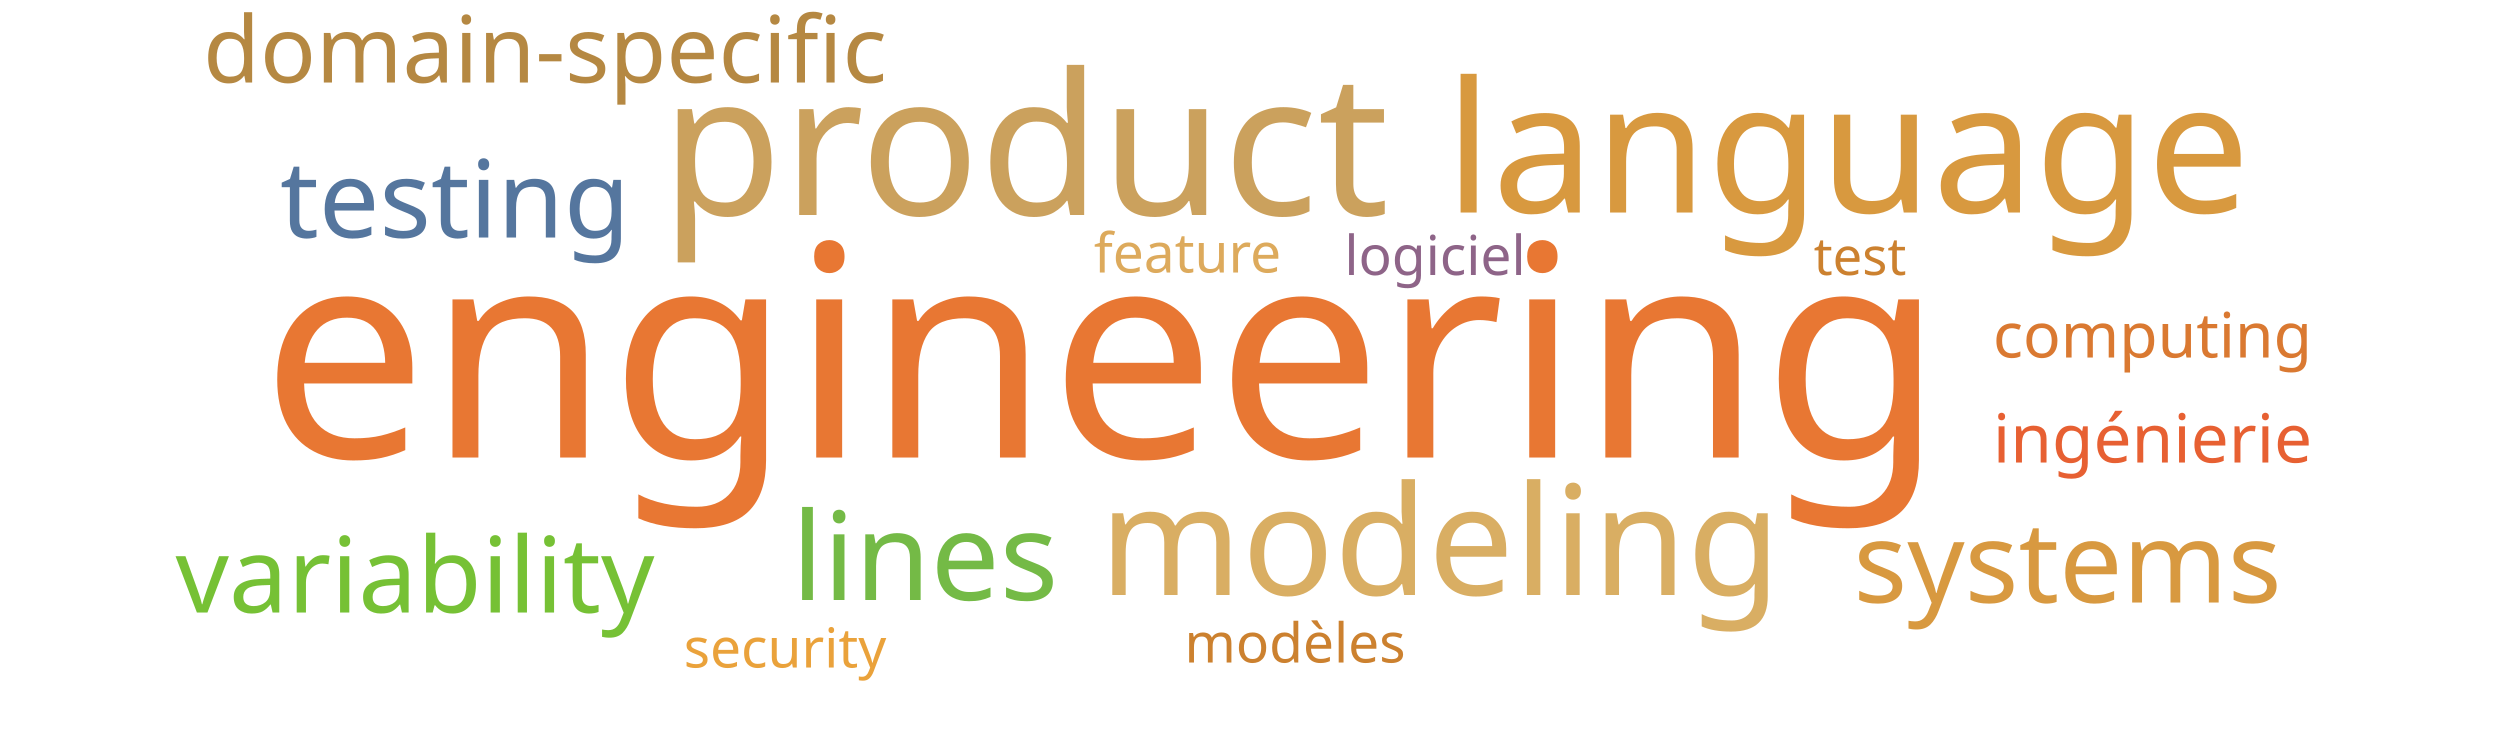
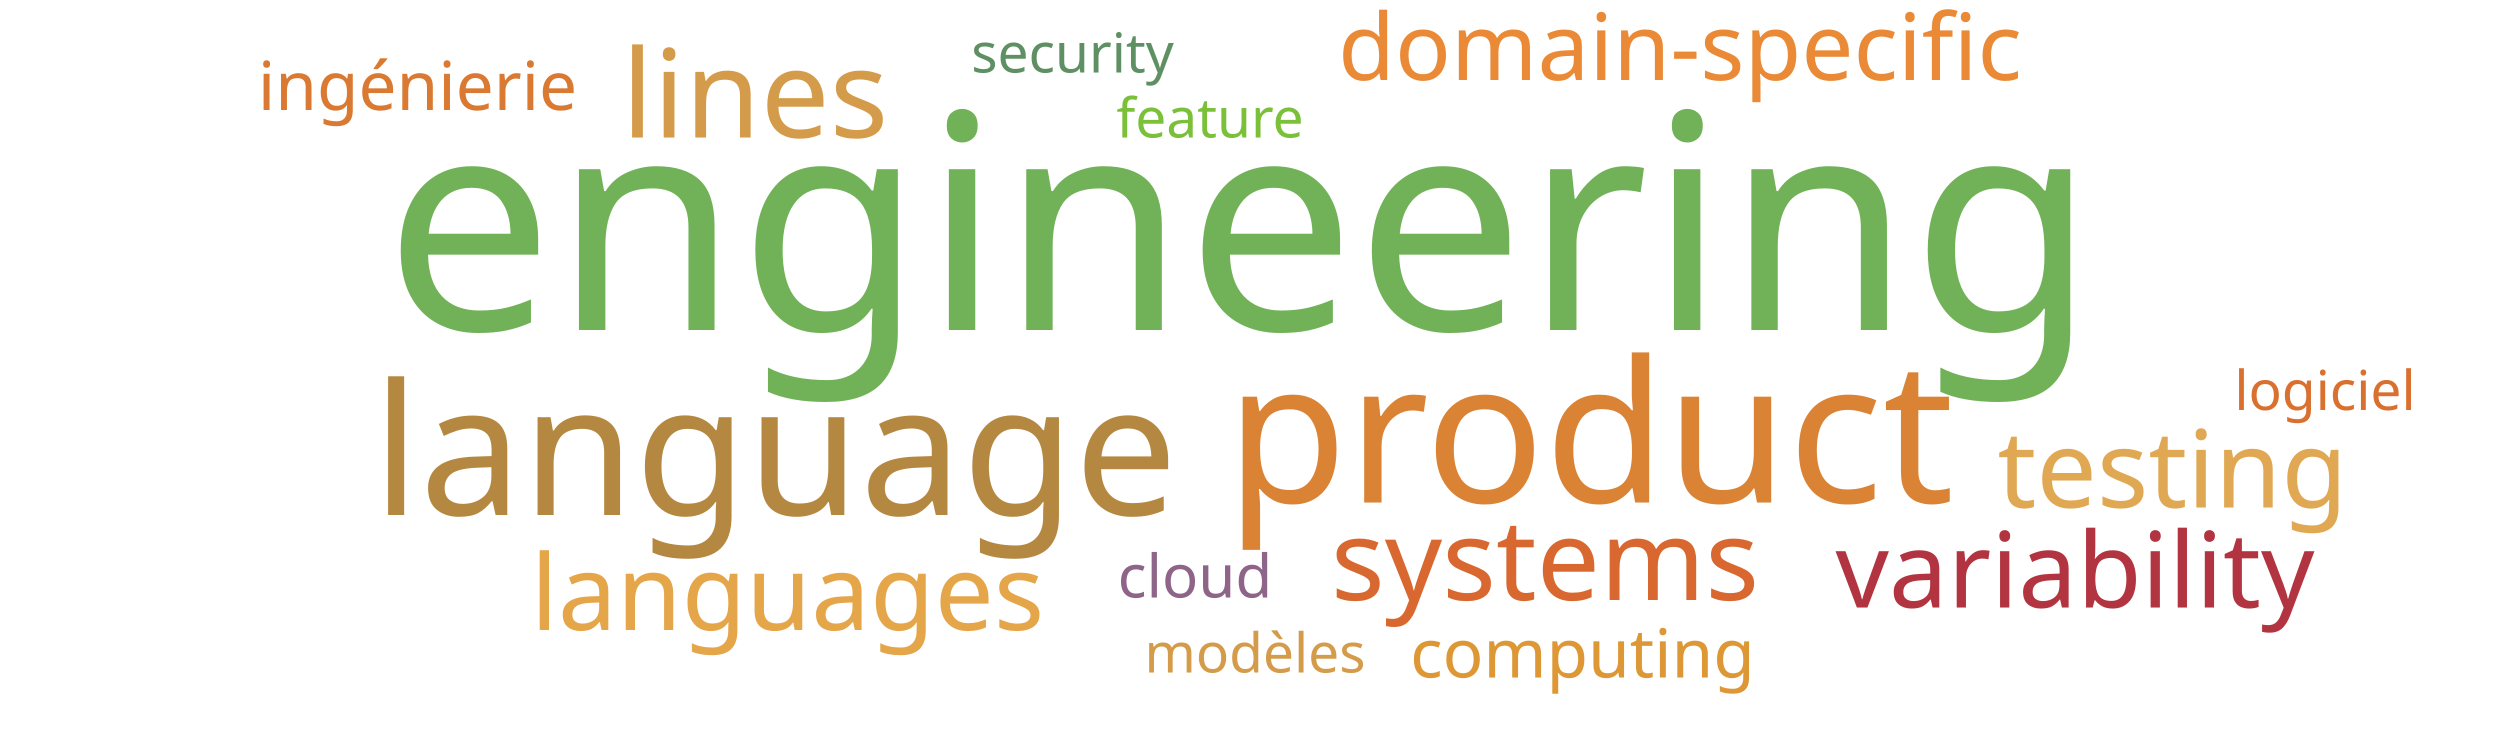
<svg xmlns="http://www.w3.org/2000/svg" width="1000" height="300">
  <g transform="translate(500, 150)">
-     <text text-anchor="middle" style="font-family: Impact; font-size: 118px; fill: #e87733" transform="translate(-59,33)rotate(0)">engineering</text>
-     <text text-anchor="middle" style="font-family: Impact; font-size: 79px; fill: #cba15d" transform="translate(-90,-64)rotate(0)">product</text>
-     <text text-anchor="middle" style="font-family: Impact; font-size: 73px; fill: #d8993f" transform="translate(239,-65)rotate(0)">language</text>
-     <text text-anchor="middle" style="font-family: Impact; font-size: 61px; fill: #d9ae63" transform="translate(76,88)rotate(0)">modeling</text>
-     <text text-anchor="middle" style="font-family: Impact; font-size: 49px; fill: #74ba46" transform="translate(-130,90)rotate(0)">lines</text>
-     <text text-anchor="middle" style="font-family: Impact; font-size: 45px; fill: #d89940" transform="translate(327,91)rotate(0)">systems</text>
-     <text text-anchor="middle" style="font-family: Impact; font-size: 43px; fill: #55769e" transform="translate(-318,-55)rotate(0)">testing</text>
-     <text text-anchor="middle" style="font-family: Impact; font-size: 42px; fill: #76c135" transform="translate(-334,95)rotate(0)">variability</text>
-     <text text-anchor="middle" style="font-family: Impact; font-size: 37px; fill: #b58842" transform="translate(-282,-117)rotate(0)">domain-specific</text>
-     <text text-anchor="middle" style="font-family: Impact; font-size: 27px; fill: #e76032" transform="translate(361,35)rotate(0)">ingénierie</text>
-     <text text-anchor="middle" style="font-family: Impact; font-size: 25px; fill: #da7931" transform="translate(361,-7)rotate(0)">computing</text>
-     <text text-anchor="middle" style="font-family: Impact; font-size: 22px; fill: #ddaa5c" transform="translate(-25,-41)rotate(0)">feature</text>
-     <text text-anchor="middle" style="font-family: Impact; font-size: 22px; fill: #eaa23b" transform="translate(-186,117)rotate(0)">security</text>
-     <text text-anchor="middle" style="font-family: Impact; font-size: 22px; fill: #8e6488" transform="translate(74,-40)rotate(0)">logiciel</text>
-     <text text-anchor="middle" style="font-family: Impact; font-size: 22px; fill: #cc812f" transform="translate(18,115)rotate(0)">modèles</text>
-     <text text-anchor="middle" style="font-family: Impact; font-size: 21px; fill: #cc812f" transform="translate(244,-40)rotate(0)">test</text>
+     <text text-anchor="middle" style="font-family: Impact; font-size: 120px; fill: #71b258" transform="translate(-4,-18)rotate(0)">engineering</text>
+     <text text-anchor="middle" style="font-family: Impact; font-size: 79px; fill: #da8335" transform="translate(136,51)rotate(0)">product</text>
+     <text text-anchor="middle" style="font-family: Impact; font-size: 73px; fill: #b58842" transform="translate(-190,56)rotate(0)">language</text>
+     <text text-anchor="middle" style="font-family: Impact; font-size: 49px; fill: #d49c4a" transform="translate(-198,-95)rotate(0)">lines</text>
+     <text text-anchor="middle" style="font-family: Impact; font-size: 45px; fill: #d8682f" transform="translate(118,90)rotate(0)">systems</text>
+     <text text-anchor="middle" style="font-family: Impact; font-size: 43px; fill: #e0a852" transform="translate(369,53)rotate(0)">testing</text>
+     <text text-anchor="middle" style="font-family: Impact; font-size: 42px; fill: #b23440" transform="translate(330,93)rotate(0)">variability</text>
+     <text text-anchor="middle" style="font-family: Impact; font-size: 42px; fill: #e5a549" transform="translate(-185,102)rotate(0)">languages</text>
+     <text text-anchor="middle" style="font-family: Impact; font-size: 37px; fill: #ea8a37" transform="translate(172,-118)rotate(0)">domain-specific</text>
+     <text text-anchor="middle" style="font-family: Impact; font-size: 27px; fill: #dd9735" transform="translate(133,121)rotate(0)">computing</text>
+     <text text-anchor="middle" style="font-family: Impact; font-size: 27px; fill: #da7931" transform="translate(-333,-106)rotate(0)">ingénierie</text>
+     <text text-anchor="middle" style="font-family: Impact; font-size: 24px; fill: #8e6488" transform="translate(-22,89)rotate(0)">cloud</text>
+     <text text-anchor="middle" style="font-family: Impact; font-size: 22px; fill: #7bc039" transform="translate(-16,-95)rotate(0)">feature</text>
+     <text text-anchor="middle" style="font-family: Impact; font-size: 22px; fill: #5e9063" transform="translate(-71,-121)rotate(0)">security</text>
+     <text text-anchor="middle" style="font-family: Impact; font-size: 22px; fill: #d9702f" transform="translate(430,14)rotate(0)">logiciel</text>
+     <text text-anchor="middle" style="font-family: Impact; font-size: 22px; fill: #d49c4a" transform="translate(2,119)rotate(0)">modèles</text>
  </g>
</svg>
